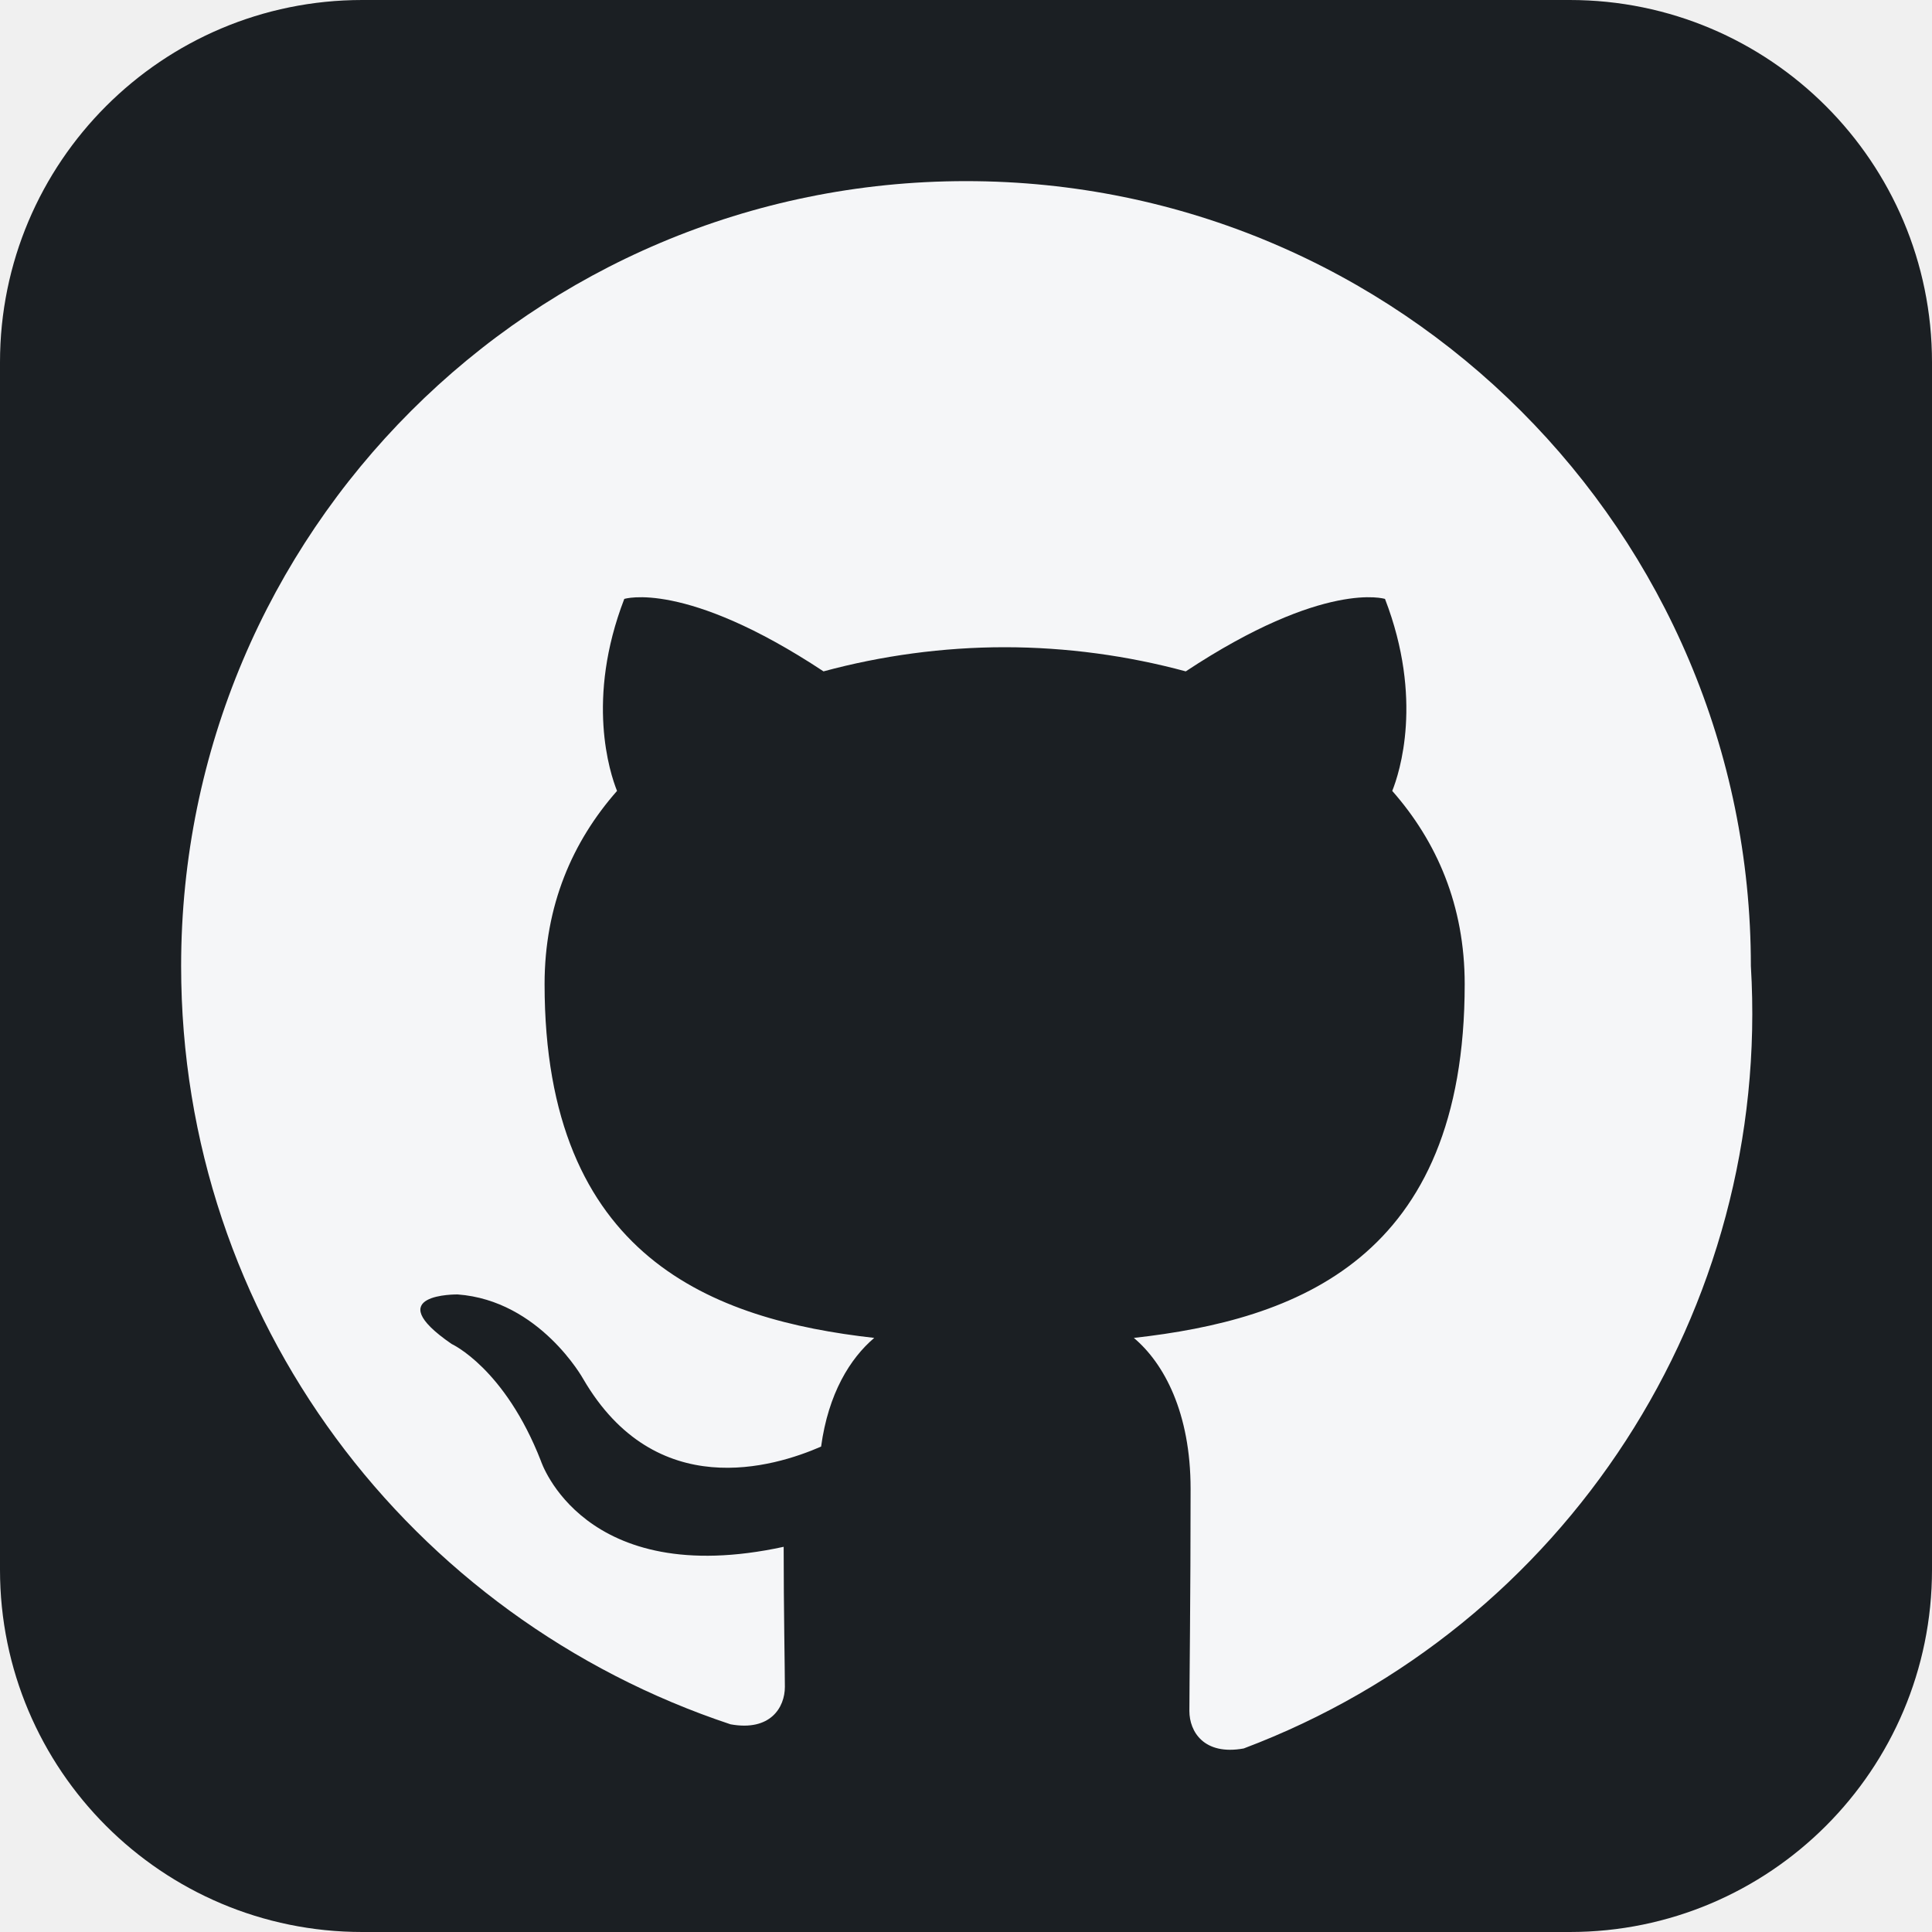
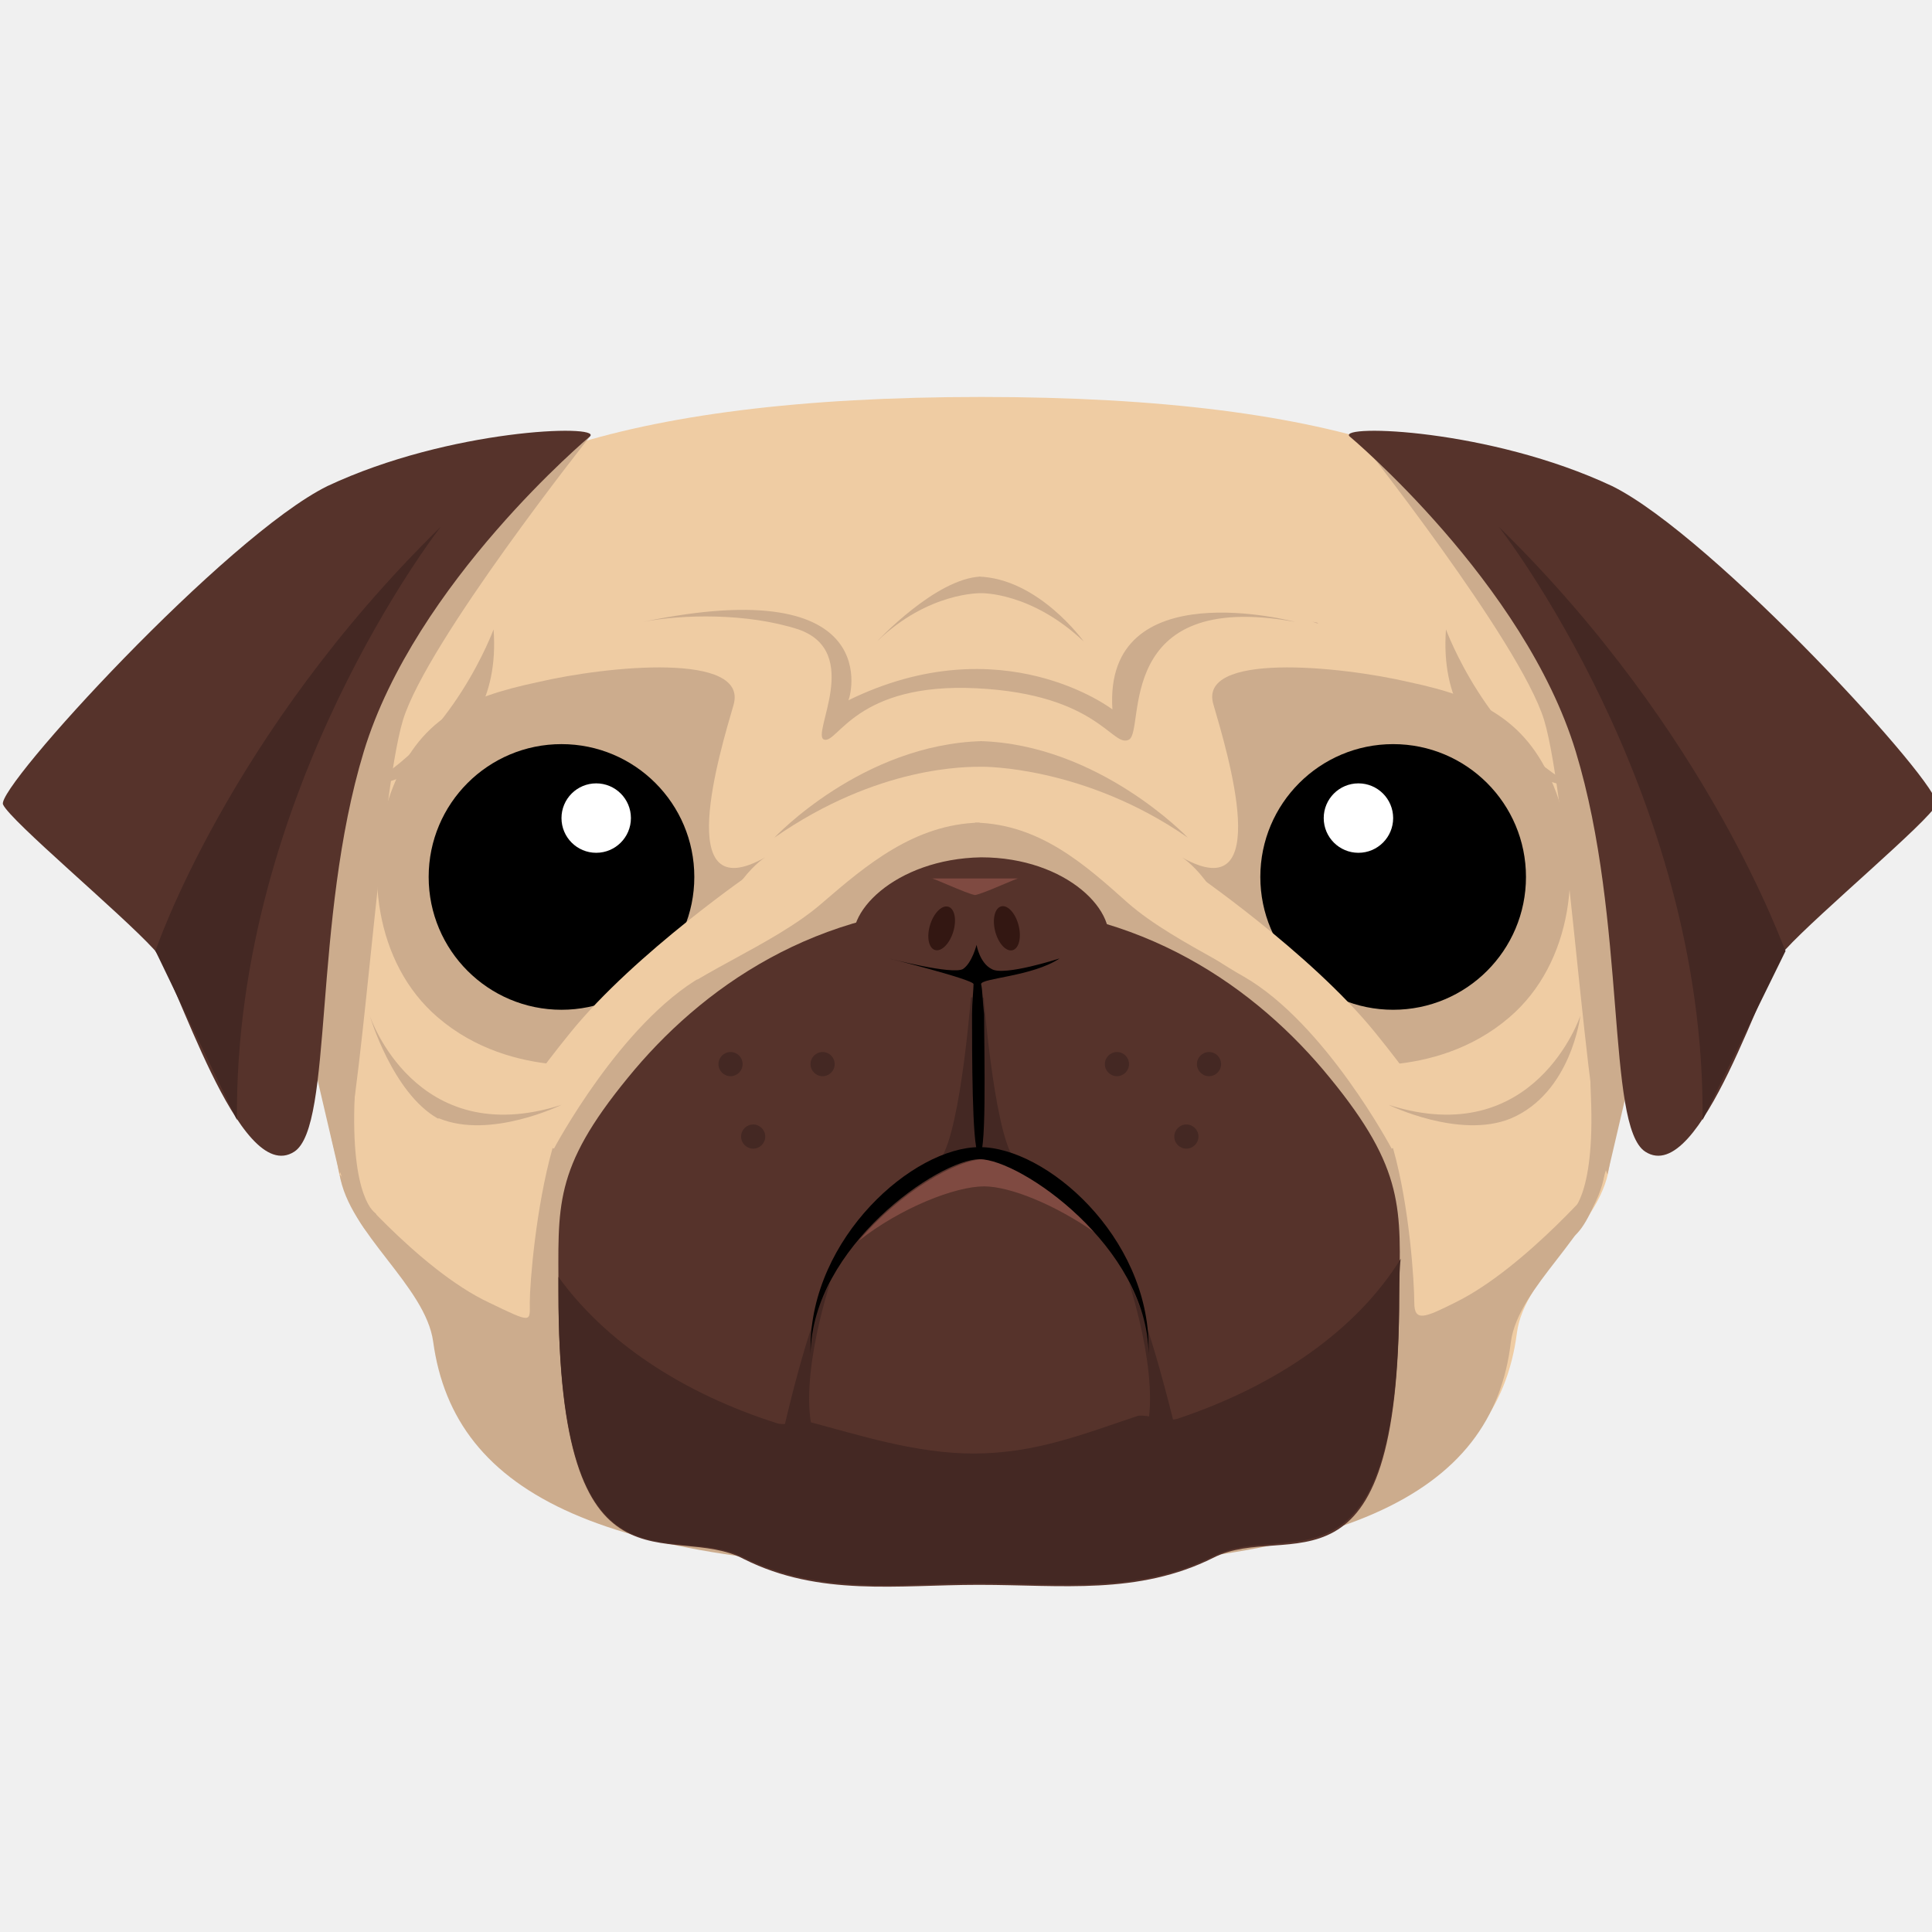
- <svg xmlns="http://www.w3.org/2000/svg" viewBox="0 0 16 16" fill="none">
-   <rect width="16" height="16" rx="3" fill="#1B1F23" />
-   <path fill-rule="evenodd" clip-rule="evenodd" d="M8 1.5C4.41 1.5 1.5 4.41 1.5 8c0 2.93 1.9 5.4 4.55 6.28.33.06.45-.14.45-.31 0-.15-.01-.64-.01-1.16-1.66.36-2.01-.71-2.01-.71-.3-.77-.74-.97-.74-.97-.61-.42.05-.41.05-.41.68.05 1.04.7 1.04.7.6 1.03 1.58.73 1.97.56.06-.44.24-.73.44-.9-1.33-.15-2.73-.66-2.73-2.93 0-.65.23-1.18.6-1.6-.06-.15-.26-.76.06-1.59 0 0 .5-.16 1.65.6.48-.13.99-.2 1.5-.2s1.02.07 1.5.2c1.15-.76 1.65-.6 1.65-.6.32.83.12 1.44.06 1.59.37.42.6.95.6 1.6 0 2.28-1.4 2.78-2.74 2.93.25.21.47.62.47 1.25 0 .9-.01 1.62-.01 1.84 0 .17.12.37.45.31A6.508 6.508 0 0 0 14.5 8c0-3.59-2.91-6.5-6.5-6.5Z" fill="#F5F6F8" />
+ <svg xmlns="http://www.w3.org/2000/svg" version="1.1" id="Layer_1" x="0px" y="0px" viewBox="0 0 128 128" style="enable-background:new 0 0 128 128;" xml:space="preserve">
+   <style type="text/css">
+ 	.st0{fill:#C1272D;}
+ 	.st1{fill:#EFCCA3;}
+ 	.st2{fill:#ED1C24;}
+ 	.st3{fill:#CCAC8D;}
+ 	.st4{fill:#FFFFFF;}
+ 	.st5{fill:#FF931E;}
+ 	.st6{fill:#FFB81E;}
+ 	.st7{fill:#56332B;}
+ 	.st8{fill:#442823;}
+ 	.st9{fill:#7F4A41;}
+ 	.st10{fill:#331712;}
+ 	.st11{fill:#FFCC66;}
+ 	.st12{fill:#CCCCCC;}
+ 	.st13{fill:#B3B3B3;}
+ 	.st14{fill:#989898;}
+ 	.st15{fill:#323232;}
+ 	.st16{fill:#1E1E1E;}
+ 	.st17{fill:#4C4C4C;}
+ 	.st18{fill:#E6E6E6;}
+ 	.st19{fill:#606060;}
+ </style>
+   <g>
+     <path class="st1" d="M107.4,50.9c-0.2-4.4,0.4-8.3-1.6-11.6c-4.8-8.2-16.8-13-40.8-13V27c0,0-0.5,0-0.5,0c0,0,0.5,0,0.5,0v-0.7c-24,0-36.6,4.8-41.4,13.1c-1.9,3.4-1.7,7.2-2,11.6c-0.2,3.5-1.8,7.2-1.1,11.2c0.8,5.2,1.1,10.4,1.9,15.2c0.6,3.9,6,7.2,6.5,10.9c1.4,10.2,12,14.9,36,14.9v0.8h-0.6h0.1H65v-0.8c24,0,34.2-4.7,35.5-14.9c0.5-3.8,5.5-7,6.1-10.9c0.8-4.8,1.1-10,1.9-15.2C109.2,58.2,107.6,54.4,107.4,50.9z" />
+     <path class="st3" d="M64.6,54.5c4.3,0.1,7.3,2.8,10.1,5.3c3.3,2.9,8.9,4.9,11.2,7.4c2.3,2.5,5.3,5,6.4,8.9c1.1,3.9,1.4,8.9,1.4,10.2c0,1.3,0.7,1,2.7,0c4.7-2.3,9.9-8.5,9.9-8.5c-0.6,3.9-5.7,7.4-6.2,11.1C98.9,99.1,89,104,64.5,104h-0.1h0H65" />
+     <path class="st3" d="M80.4,46.7c0.9,3.1,4.1,13.6-2.1,10.1c0,0,2.6,1.5,4.2,7.2c1.7,5.7,5.8,6.4,5.8,6.4s6.7,1.3,11.7-3c4.2-3.6,4.9-10,3.1-14.9c-1.8-4.8-5-6.3-9.7-7.3C88.7,44.1,79.3,43.2,80.4,46.7z" />
+     <g>
+       <circle cx="92.3" cy="58.1" r="8.8" />
+       <circle class="st4" cx="90" cy="54.2" r="2.3" />
+     </g>
+     <path class="st1" d="M78.9,57.7c0,0,7.9,5.4,12.2,10.7c4.3,5.3,4.2,6.3,4.2,6.3l-3.1,1.4c0,0-4.4-8.3-9.8-11.4c-5.5-3.1-6.1-5.7-6.1-5.7L78.9,57.7z" />
+     <path class="st3" d="M64.9,54.5c-4.3,0.1-7.5,2.8-10.4,5.3c-3.3,2.9-9.1,4.9-11.4,7.4c-2.3,2.5-5.4,5-6.5,8.9c-1.1,3.9-1.5,8.9-1.5,10.2c0,1.3,0.2,1.4-2.7,0c-4.7-2.2-9.9-8.5-9.9-8.5c0.6,3.9,5.7,7.4,6.2,11.1C30.1,99.1,40,104,64.5,104h0.1h0H65" />
+     <path class="st7" d="M88.1,71.4C83.3,65.5,75.6,60,64.9,60h-0.1h0c-10.7,0-18.4,5.5-23.2,11.4c-5,6.1-4.6,8.5-4.6,14.3c0,21,7.4,15,12.3,17.6c5,2.5,10.2,1.7,15.5,1.7h0h0.1c5.4,0,10.5,0.7,15.5-1.8c4.9-2.5,12.3,3.7,12.3-17.3C92.8,80.1,93.1,77.5,88.1,71.4z" />
+     <path class="st8" d="M64.4,65.2c0,0-0.7,9.7-2.1,11.6l2.6-0.6L64.4,65.2z" />
+     <path class="st8" d="M65.1,65.2c0,0,0.7,9.7,2.1,11.6l-2.6-0.6L65.1,65.2z" />
+     <path class="st7" d="M56.7,62.9c-1-2.3,2.6-6,8.3-6.1c5.7,0,9.3,3.7,8.3,6.1c-1,2.4-4.6,3.1-8.3,3.2C61.4,66,57.7,65.3,56.7,62.9z" />
+     <path d="M65,65.2c0-0.4,3.4-0.5,5.2-1.7c0,0-3.7,1.2-4.5,0.7c-0.8-0.4-1-1.6-1-1.6s-0.3,1.2-0.9,1.6c-0.7,0.4-4.9-0.7-4.9-0.7s5.6,1.4,5.6,1.7c0,0.3-0.1,1.3-0.1,2c0,2.5,0,8.7,0.4,9.2c0.6,0.9,0.4-6.7,0.4-9.2C65.1,66.4,65.1,65.6,65,65.2z" />
+     <path class="st9" d="M65.2,78.6c1.7,0,4.7,1.2,7.4,3.1c-2.6-2.9-5.7-4.9-7.4-4.9c-1.8,0-5.6,2.2-8.3,5.4C59.7,80,63.3,78.6,65.2,78.6z" />
+     <path class="st8" d="M64.5,96.3c-3.8,0-7.5-1.2-10.9-2.1c-0.7-0.2-1.4,0.3-2.1,0.1c-6.3-2-11.4-5.4-14.5-9.7c0,0.3,0,0.7,0,1c0,21,7.4,15.1,12.3,17.6c5,2.5,10.2,1.7,15.5,1.7h0h0.1c5.4,0,10.5,0.7,15.5-1.8c4.9-2.5,12.3,3.6,12.3-17.4c0-0.8,0-1.6,0.1-2.3c-2.9,4.7-8.2,8.4-14.8,10.6c-0.6,0.2-2-0.3-2.6-0.2C71.8,95,68.6,96.3,64.5,96.3z" />
+     <path class="st8" d="M55,85c0,0-2.5,7.5-0.8,10.8l-2.3-1C51.9,94.8,53.6,87.2,55,85z" />
+     <path class="st8" d="M74.8,85c0,0,2.5,7.5,0.8,10.8l2.3-1C77.9,94.8,76.1,87.2,74.8,85z" />
+     <path class="st3" d="M48.6,46.7c-0.9,3.1-4.1,13.6,2.1,10.1c0,0-2.6,1.5-4.2,7.2s-5.8,6.4-5.8,6.4s-6.7,1.3-11.7-3c-4.2-3.6-4.9-10-3.1-14.9s5-6.3,9.7-7.3C40.3,44.1,49.6,43.2,48.6,46.7z" />
+     <path d="M64.9,76.8c2.7,0,11.1,5.8,11.2,12.9c0-0.1,0-0.2,0-0.4c0-7.4-6.8-13.3-11.2-13.3c-4.4,0-11.2,6-11.2,13.3c0,0.1,0,0.2,0,0.4C53.8,82.6,62.2,76.8,64.9,76.8z" />
+     <g>
+       <ellipse transform="matrix(0.9683 -0.2497 0.2497 0.9683 -13.2339 18.6065)" class="st10" cx="66.7" cy="61.5" rx="0.8" ry="1.5" />
+       <ellipse transform="matrix(0.9551 0.2963 -0.2963 0.9551 21.0115 -15.7209)" class="st10" cx="62.4" cy="61.5" rx="0.8" ry="1.5" />
+     </g>
+     <g>
+       <circle cx="37.2" cy="58.1" r="8.8" />
+       <circle class="st4" cx="39.5" cy="54.2" r="2.3" />
+     </g>
+     <g>
+       <path class="st9" d="M67.5,58.2c0-0.1-2.3,1-2.9,1.1c-0.6-0.1-2.9-1.2-2.9-1.1c0,0,1.9,0,2.9,0C65.6,58.2,67.5,58.2,67.5,58.2z" />
+     </g>
+     <path class="st1" d="M50,57.7c0,0-7.9,5.4-12.2,10.7c-4.3,5.3-4.2,6.3-4.2,6.3l3.1,1.4c0,0,4.4-8.3,9.8-11.4s6.1-5.7,6.1-5.7L50,57.7z" />
+     <path class="st3" d="M32.7,41.7c0,0-2.7,7.4-8.7,10.5C24,52.2,33.4,51.1,32.7,41.7z" />
+     <path class="st3" d="M95.8,41.7c0,0,2.7,7.4,8.7,10.5C104.5,52.2,95.1,51.1,95.8,41.7z" />
+     <path class="st3" d="M78.7,55.5c0,0-5.9-6.2-13.8-6.4l0,0c-0.1,0,0.2,0,0.1,0c-0.1,0,0.1,0,0.1,0v0c-8,0.2-13.8,6.4-13.8,6.4c6.9-4.8,12.8-4.7,13.8-4.7v0c0,0,0,0,0,0c0,0,0,0,0,0v0C65,50.8,71.8,50.7,78.7,55.5z" />
+     <path class="st3" d="M71.8,42.5c0,0-3-4.2-7-4.3l0,0c0,0,0.1,0,0.1,0c0,0,0.1,0,0.1,0v0c-3,0.1-6.9,4.3-6.9,4.3c3.4-3.3,6.9-3.2,6.9-3.2v0c0,0,0,0,0,0c0,0,0,0,0,0v0C65,39.3,68.3,39.2,71.8,42.5z" />
+     <path class="st3" d="M37.2,73.2c0,0-4.7,2.3-8.1,0.9l0,0c0,0-0.1,0-0.1,0c0,0,0,0,0,0v0c-3-1.7-4.5-6.8-4.5-6.8S27.5,76.3,37.2,73.2z" />
+     <path class="st3" d="M92,73.2c0,0,4.7,2.3,8.1,0.9l0,0c0,0,0,0,0,0c0,0,0,0,0,0v0c4-1.7,4.6-6.8,4.6-6.8S101.7,76.3,92,73.2z" />
+     <g>
+       <path class="st3" d="M42.6,41.2c2.6-0.5,6.9-0.6,10.3,0.5c4.3,1.5,0.8,7,1.7,7.3c0.9,0.3,2.1-3.8,10.1-3.4c8.1,0.4,9,4,10.1,3.4s-1.1-10,11-7.8c0,0-12.7-3.4-12.1,5.8c0,0-7.3-5.6-17.5-0.6C56.3,46.4,58.9,37.8,42.6,41.2z" />
+     </g>
+     <path class="st3" d="M86.9,41.2c0.2,0,0.3,0.1,0.4,0.1C87.4,41.3,87.2,41.2,86.9,41.2z" />
+     <path class="st3" d="M86.9,41.2C86.9,41.2,86.9,41.2,86.9,41.2C86.9,41.2,86.9,41.2,86.9,41.2z" />
+     <path class="st3" d="M39.1,28.9c0,0-10.8,13.6-12.4,18.8c-1.6,5.3-2.8,27-4.2,30.1l-5-21.4l9.2-22.3L39.1,28.9z" />
+     <path class="st3" d="M89.9,28.9c0,0,10.8,13.6,12.4,18.8c1.6,5.3,2.8,27,4.2,30.1l5-21.4l-9.2-22.3L89.9,28.9z" />
+     <path class="st7" d="M89.4,28.9c0,0,11.6,9.7,15,20.9c3.4,11.2,2,24.8,4.6,26.5c3.7,2.4,7.9-11.9,9.3-13.4c2.2-2.4,9.5-8.5,10-9.6c0.5-1.1-14.8-17.8-21.5-21.1C98.7,28.4,88.7,28.1,89.4,28.9z" />
+     <path class="st8" d="M99.3,34.9c0,0,13.7,17.5,13.5,39.3l5.5-11.2C118.2,63,113.4,48.7,99.3,34.9z" />
+     <path class="st7" d="M39.1,28.9c0,0-11.6,9.7-15,20.9s-2,24.8-4.6,26.5c-3.7,2.4-7.9-11.9-9.3-13.4c-2.2-2.4-9.5-8.5-10-9.6c-0.5-1.1,14.8-17.8,21.5-21.1C29.8,28.4,39.8,28.1,39.1,28.9z" />
+     <path class="st8" d="M29.2,34.9c0,0-13.7,17.5-13.5,39.3L10.3,63C10.3,63,15.1,48.7,29.2,34.9z" />
+     <path class="st3" d="M21.8,74.6c0,0,1,5.4,2.6,7.1s0.5-1.3,0.5-1.3s-1.7-0.9-1.4-7.8S21.8,74.6,21.8,74.6z" />
+     <path class="st3" d="M107.1,74.6c0,0-1,5.4-2.6,7.1s-0.5-1.3-0.5-1.3s1.7-0.9,1.4-7.8S107.1,74.6,107.1,74.6z" />
+     <g>
+       <circle class="st8" cx="54.5" cy="70.5" r="0.8" />
+       <circle class="st8" cx="49.9" cy="75.3" r="0.8" />
+       <circle class="st8" cx="48.4" cy="70.5" r="0.8" />
+     </g>
+     <g>
+       <circle class="st8" cx="74" cy="70.5" r="0.8" />
+       <circle class="st8" cx="78.6" cy="75.3" r="0.8" />
+       <circle class="st8" cx="80.1" cy="70.5" r="0.8" />
+     </g>
+   </g>
</svg>
